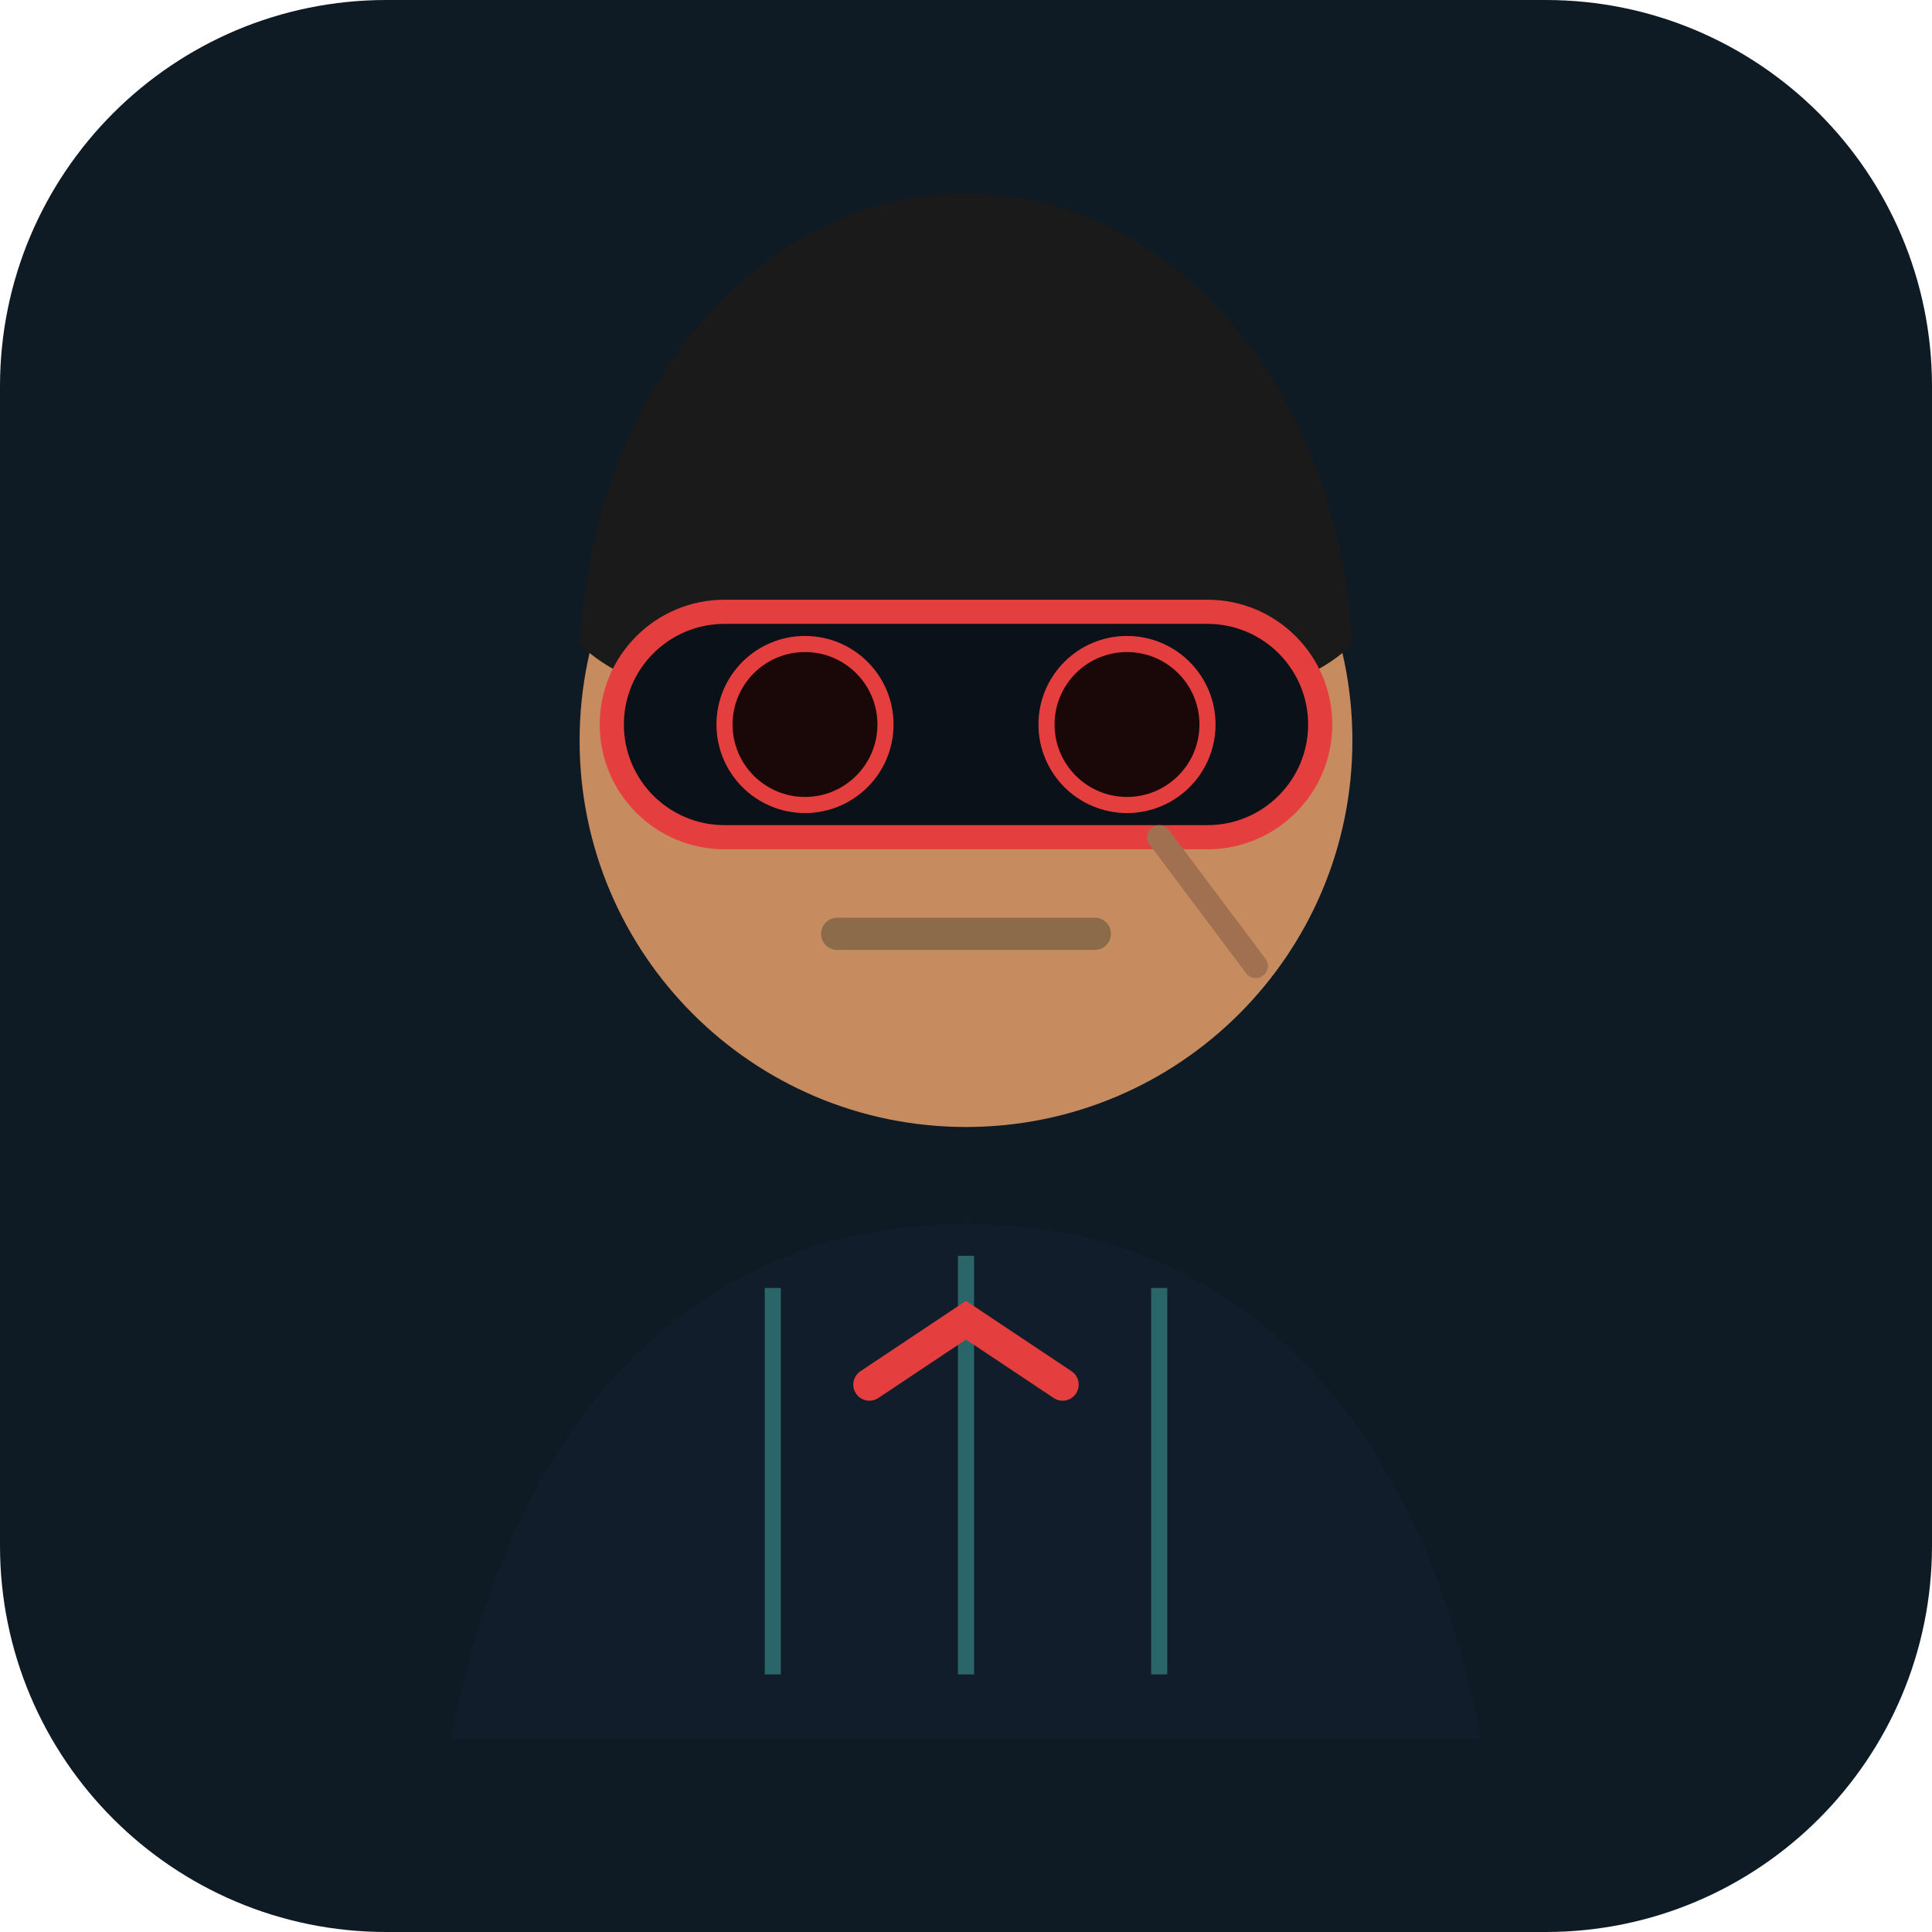
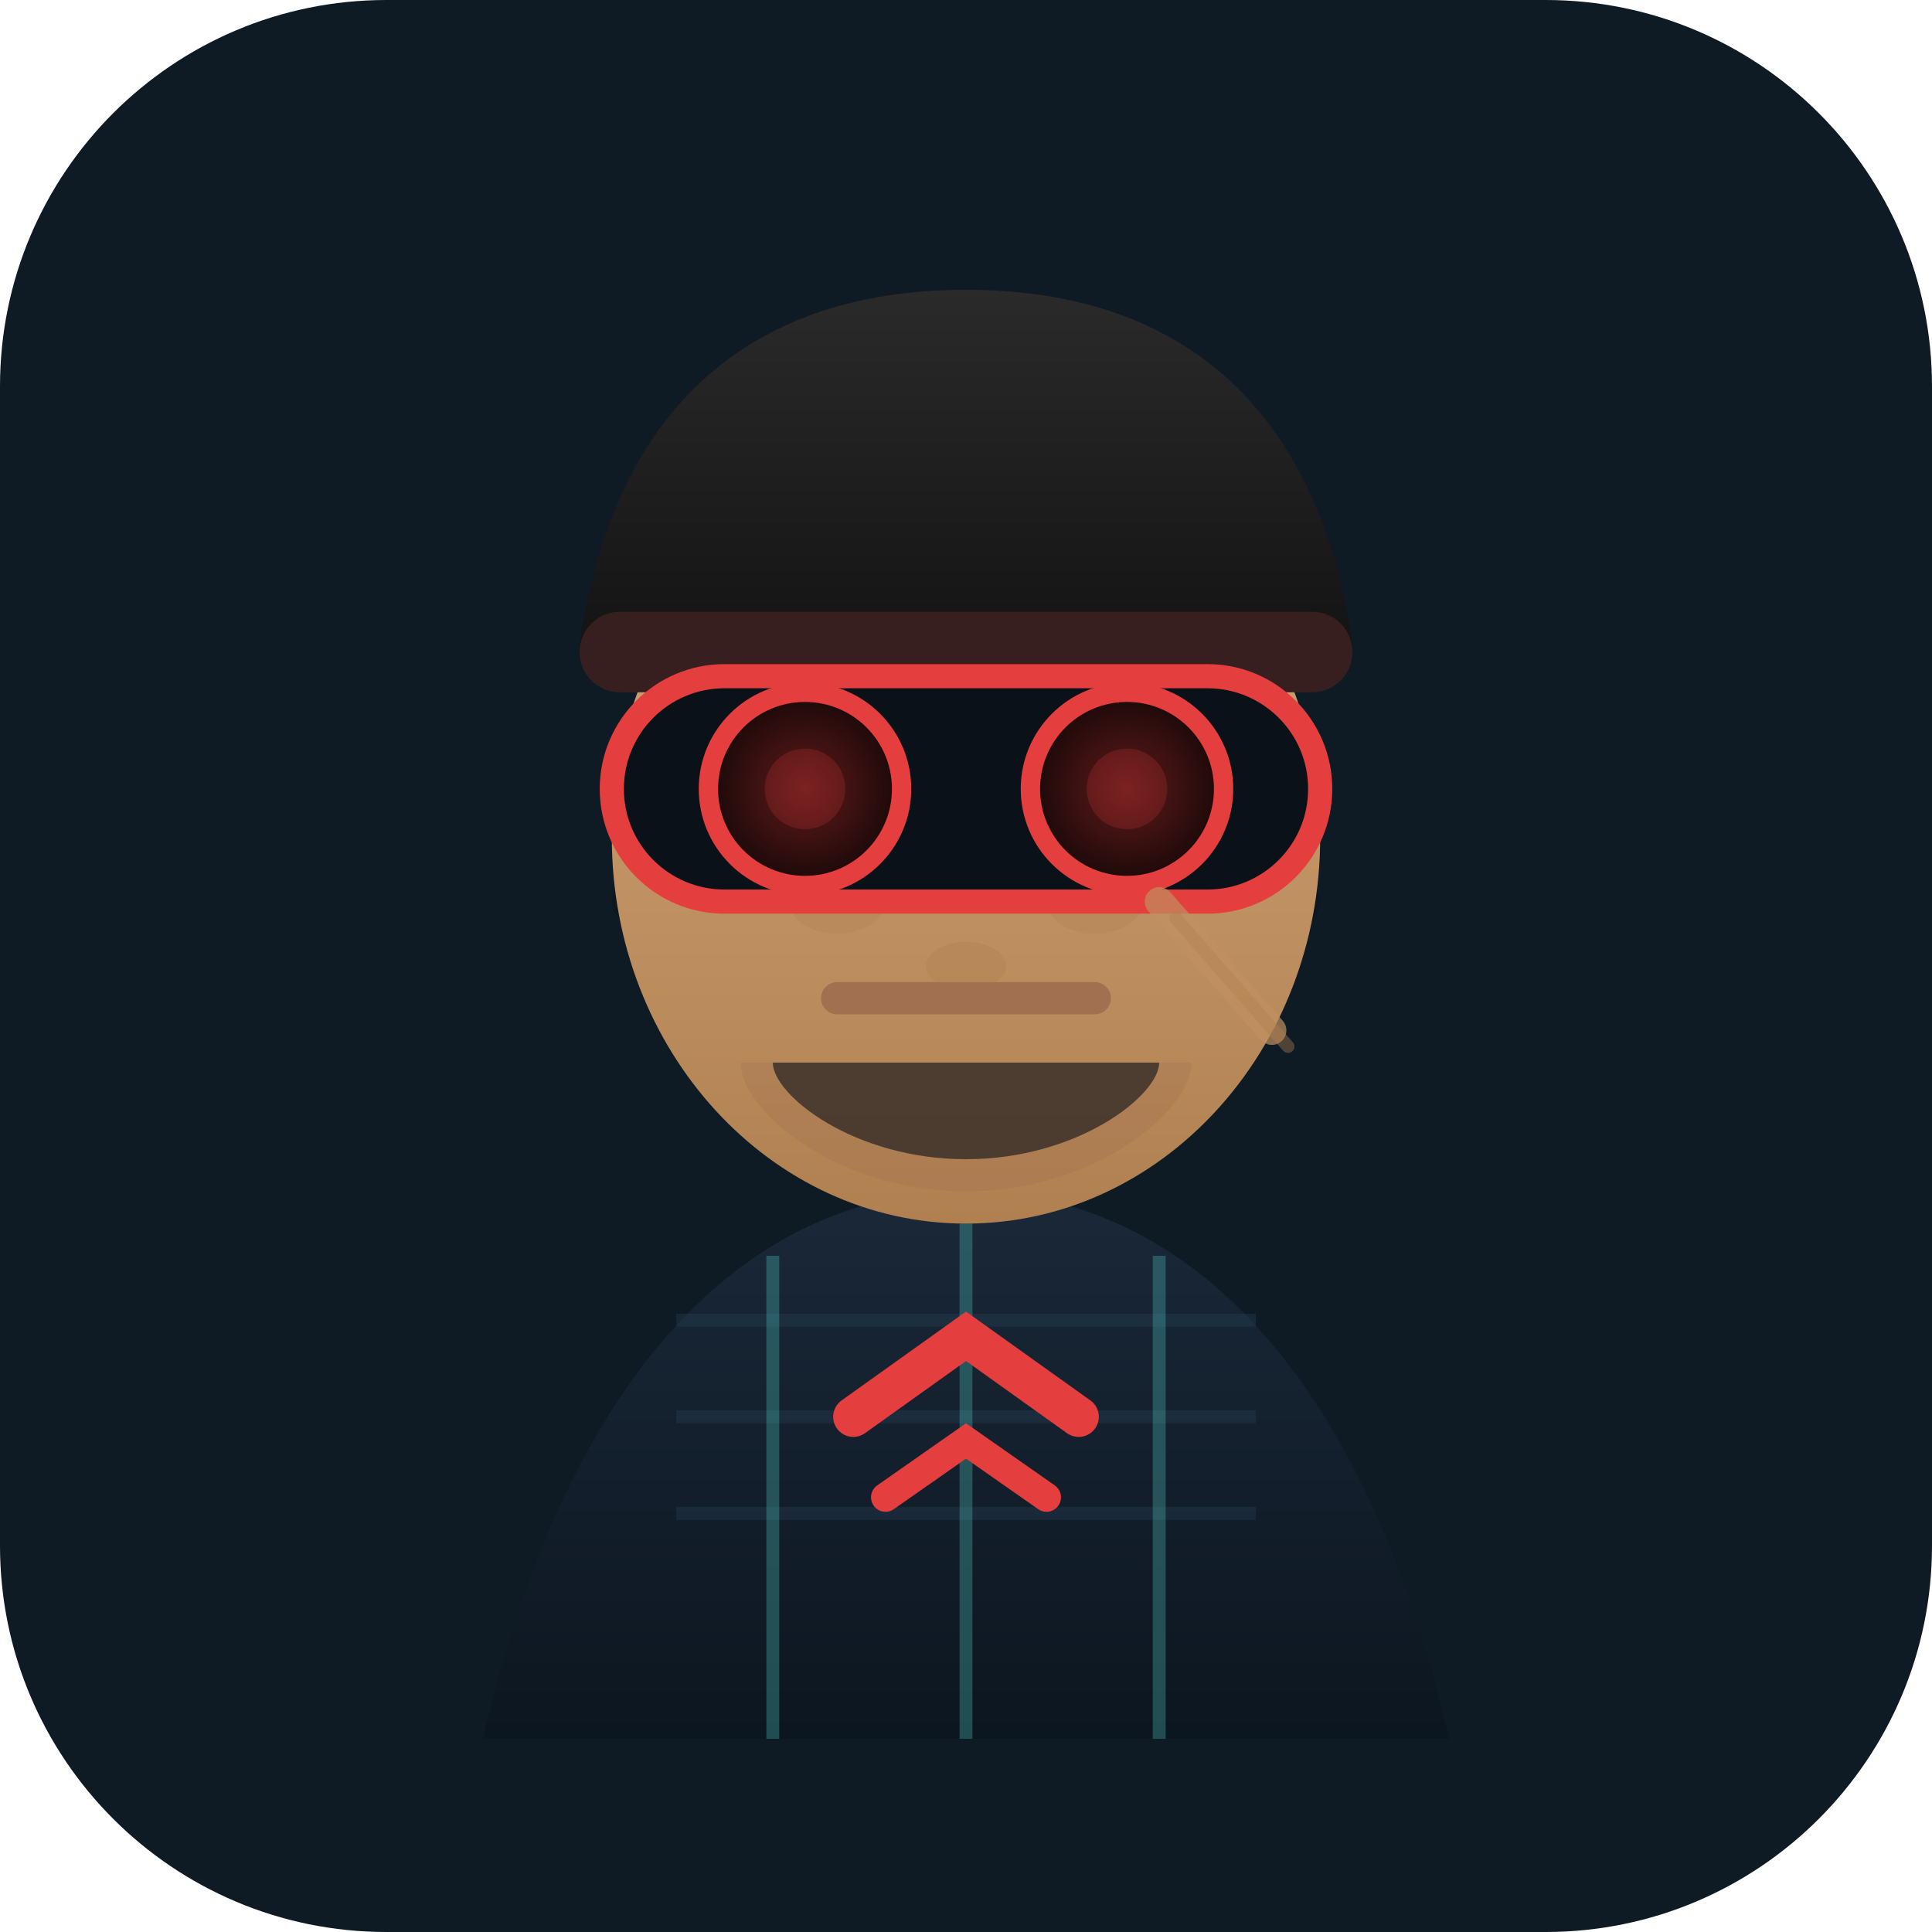
<svg xmlns="http://www.w3.org/2000/svg" viewBox="0 0 120 120">
+   <defs>
+     <linearGradient id="b2skin" x1="0" y1="0" x2="0" y2="1">
+       <stop offset="0%" stop-color="#d4a87a" />
+       <stop offset="100%" stop-color="#b08050" />
+     </linearGradient>
+     <linearGradient id="b2vest" x1="0" y1="0" x2="0" y2="1">
+       <stop offset="0%" stop-color="#1a2838" />
+       <stop offset="100%" stop-color="#0c1620" />
+     </linearGradient>
+     <linearGradient id="b2beanie" x1="0" y1="0" x2="0" y2="1">
+       <stop offset="0%" stop-color="#2a2a2a" />
+       <stop offset="100%" stop-color="#141414" />
+     </linearGradient>
+     <radialGradient id="b2glow" cx="0.5" cy="0.5" r="0.5">
+       <stop offset="0%" stop-color="#e53e3e" stop-opacity="0.35" />
+       <stop offset="100%" stop-color="#e53e3e" stop-opacity="0" />
+     </radialGradient>
+   </defs>
  <rect width="120" height="120" rx="24" fill="#0e1a24" />
-   <circle cx="60" cy="46" r="24" fill="#c68b5e" />
-   <path d="M36 40c1-17 12-28 24-28s23 11 24 28c-3 3-10 5-24 5s-21-2-24-5z" fill="#1a1a1a" />
-   <rect x="38" y="38" width="44" height="14" rx="7" fill="#0a1118" stroke="#e53e3e" stroke-width="1.5" />
-   <circle cx="50" cy="45" r="5" fill="#1a0808" stroke="#e53e3e" stroke-width="1" />
-   <circle cx="70" cy="45" r="5" fill="#1a0808" stroke="#e53e3e" stroke-width="1" />
-   <line x1="72" y1="52" x2="78" y2="60" stroke="#a07050" stroke-width="1.5" stroke-linecap="round" />
-   <line x1="52" y1="58" x2="68" y2="58" stroke="#8b6b4a" stroke-width="2" stroke-linecap="round" />
-   <path d="M28 108c4-21 16-32 32-32s28 11 32 32z" fill="#111d2b" />
-   <path d="M48 80v24" stroke="#4fd1c5" stroke-width="1" opacity="0.4" />
-   <path d="M60 78v26" stroke="#4fd1c5" stroke-width="1" opacity="0.4" />
-   <path d="M72 80v24" stroke="#4fd1c5" stroke-width="1" opacity="0.4" />
-   <path d="M54 86l6-4 6 4" stroke="#e53e3e" stroke-width="2" fill="none" stroke-linecap="round" />
+   <ellipse cx="60" cy="56" rx="22" ry="5" fill="#000" opacity="0.12" />
+   <path d="M30 108c5-22 16-34 30-34s25 12 30 34z" fill="url(#b2vest)" />
+   <path d="M42 82h36" stroke="#263c50" stroke-width="0.8" opacity="0.4" />
+   <path d="M42 88h36" stroke="#263c50" stroke-width="0.8" opacity="0.4" />
+   <path d="M42 94h36" stroke="#263c50" stroke-width="0.8" opacity="0.4" />
+   <path d="M48 78v30" stroke="#4fd1c5" stroke-width="0.8" opacity="0.3" />
+   <path d="M60 76v32" stroke="#4fd1c5" stroke-width="0.8" opacity="0.3" />
+   <path d="M72 78v30" stroke="#4fd1c5" stroke-width="0.8" opacity="0.3" />
+   <path d="M53 88l7-5 7 5" stroke="#e53e3e" stroke-width="2.5" fill="none" stroke-linecap="round" />
+   <path d="M55 93l5-3.5 5 3.5" stroke="#e53e3e" stroke-width="1.8" fill="none" stroke-linecap="round" />
+   <ellipse cx="60" cy="52" rx="22" ry="24" fill="url(#b2skin)" />
+   <ellipse cx="52" cy="56" rx="3" ry="2" fill="#b08050" opacity="0.3" />
+   <ellipse cx="68" cy="56" rx="3" ry="2" fill="#b08050" opacity="0.3" />
+   <path d="M36 40c2-14 10-22 24-22s22 8 24 22" fill="url(#b2beanie)" />
+   <rect x="36" y="38" width="48" height="5" rx="2.5" fill="#1a1a1a" />
+   <rect x="36" y="38" width="48" height="5" rx="2.5" fill="#e53e3e" opacity="0.15" />
+   <rect x="38" y="42" width="44" height="14" rx="7" fill="#0a1118" stroke="#e53e3e" stroke-width="1.5" />
+   <circle cx="50" cy="49" r="6" fill="#1a0808" stroke="#e53e3e" stroke-width="1.2" />
+   <circle cx="50" cy="49" r="2.5" fill="#e53e3e" opacity="0.2" />
+   <circle cx="70" cy="49" r="6" fill="#1a0808" stroke="#e53e3e" stroke-width="1.2" />
+   <circle cx="70" cy="49" r="2.5" fill="#e53e3e" opacity="0.2" />
+   <circle cx="50" cy="49" r="6" fill="url(#b2glow)" />
+   <circle cx="70" cy="49" r="6" fill="url(#b2glow)" />
+   <line x1="72" y1="56" x2="79" y2="64" stroke="#c09060" stroke-width="1.8" stroke-linecap="round" opacity="0.7" />
+   <line x1="73" y1="57" x2="80" y2="65" stroke="#b08050" stroke-width="0.8" stroke-linecap="round" opacity="0.4" />
+   <path d="M46 66c0 3 6 8 14 8s14-5 14-8" fill="#a07050" opacity="0.3" />
+   <path d="M48 66c0 2 5 6 12 6s12-4 12-6" fill="#0a1118" opacity="0.6" />
+   <ellipse cx="60" cy="60" rx="2.5" ry="1.5" fill="#b08050" opacity="0.4" />
+   <line x1="52" y1="62" x2="68" y2="62" stroke="#a07050" stroke-width="2" stroke-linecap="round" />
</svg>
